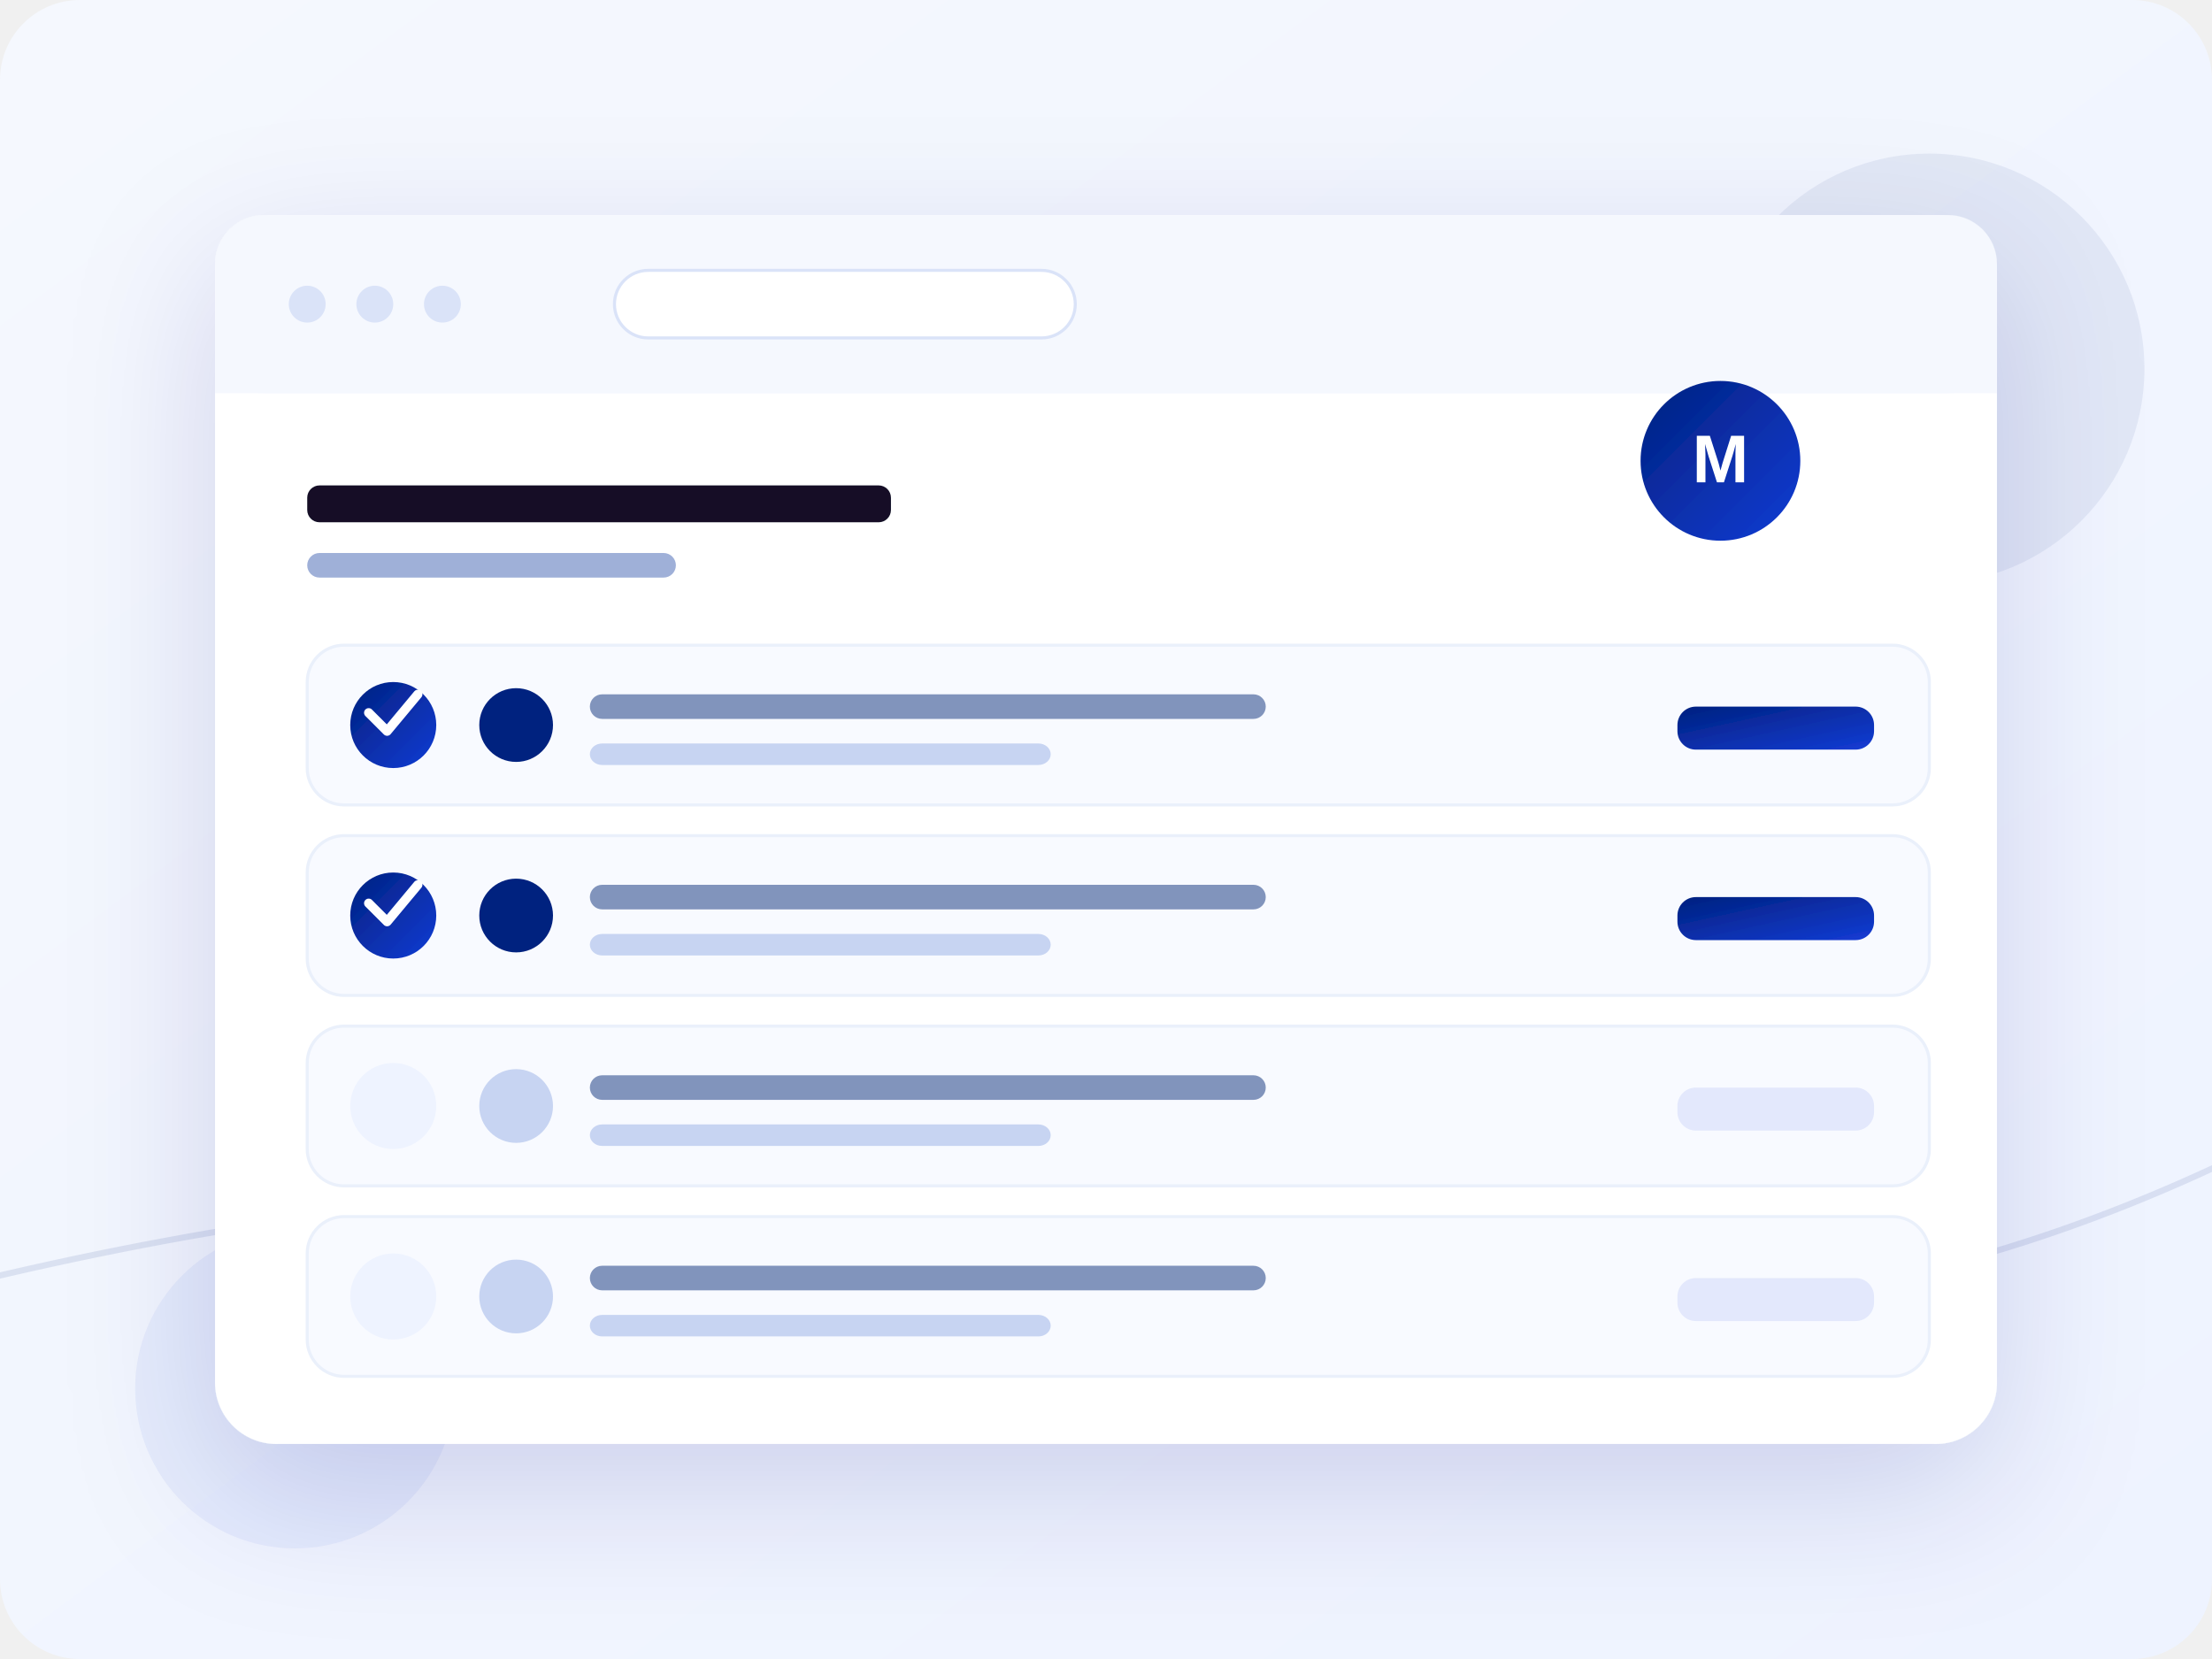
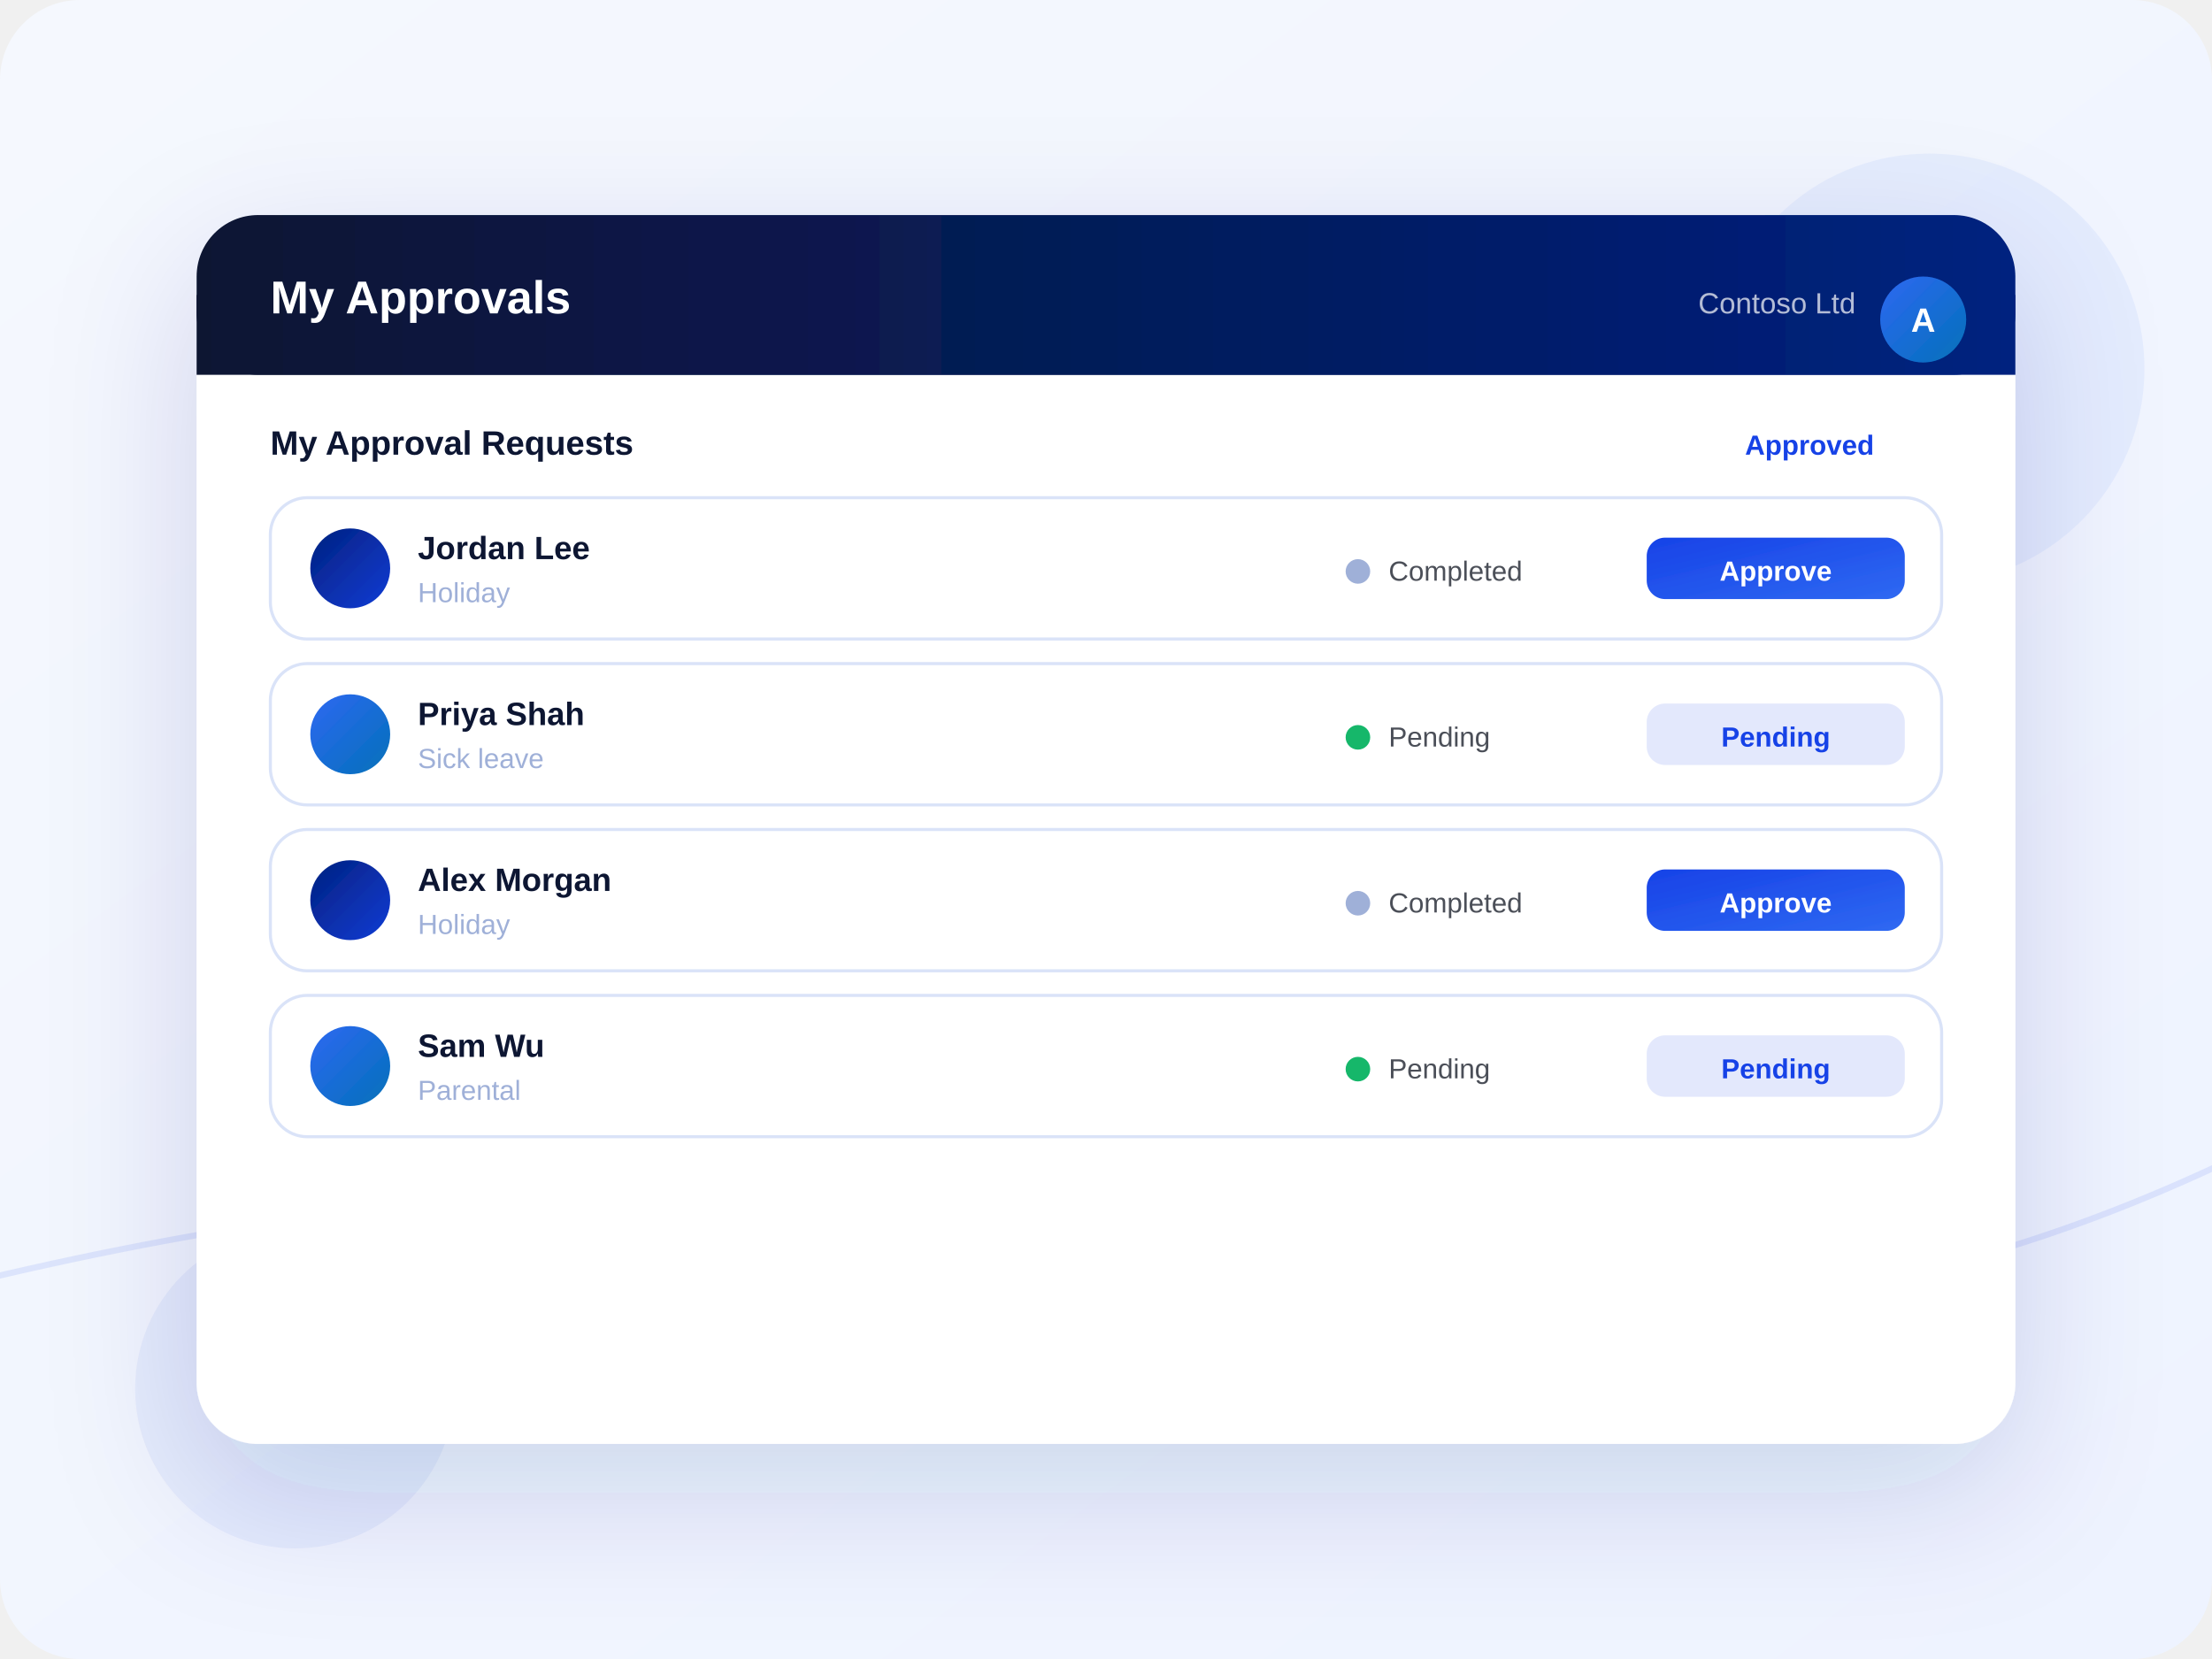
<svg xmlns="http://www.w3.org/2000/svg" viewBox="0 0 720 540" fill="none" role="img">
  <defs>
    <linearGradient id="bg" x1="0" y1="0" x2="1" y2="1">
      <stop offset="0" stop-color="#F5F8FE" />
      <stop offset="1" stop-color="#EEF3FF" />
    </linearGradient>
-     <linearGradient id="ac" x1="0" y1="0" x2="1" y2="1">
+     <linearGradient id="navy" x1="0" y1="0" x2="1" y2="1">
      <stop offset="0" stop-color="#00217F" />
      <stop offset="1" stop-color="#143CD5" />
    </linearGradient>
-     <filter id="s" x="-20%" y="-20%" width="140%" height="140%">
-       <feDropShadow dx="0" dy="16" stdDeviation="24" flood-color="#00217F" flood-opacity="0.15" />
+     <linearGradient id="brand" x1="0" y1="0" x2="1" y2="1">
+       <stop offset="0" stop-color="#1742E7" />
+       <stop offset="1" stop-color="#2F69F2" />
+     </linearGradient>
+     <linearGradient id="sky" x1="0" y1="0" x2="1" y2="1">
+       <stop offset="0" stop-color="#2F69F2" />
+       <stop offset="1" stop-color="#0170B9" />
+     </linearGradient>
+     <linearGradient id="head" x1="0" y1="0" x2="1" y2="0">
+       <stop offset="0" stop-color="#0B1533" />
+       <stop offset="1" stop-color="#00217F" />
+     </linearGradient>
+     <filter id="sh" x="-20%" y="-20%" width="140%" height="140%">
+       <feDropShadow dx="0" dy="16" stdDeviation="24" flood-color="#00217F" flood-opacity="0.16" />
+     </filter>
+     <filter id="sh2" x="-30%" y="-30%" width="160%" height="160%">
+       <feDropShadow dx="0" dy="10" stdDeviation="16" flood-color="#00217F" flood-opacity="0.22" />
    </filter>
  </defs>
-   <rect width="720" height="540" rx="26" fill="url(#bg)" />
-   <path d="M-20 420 Q220 360 400 410 T760 360" stroke="#00217F" stroke-width="2" opacity="0.10" fill="none" />
-   <circle cx="628" cy="120" r="70" fill="#00217F" opacity="0.07" />
+   <rect x="0" y="0" width="720" height="540" rx="26" fill="url(#bg)" />
+   <path d="M-20 420 Q220 360 400 410 T760 360" stroke="#1742E7" stroke-width="2" opacity="0.10" fill="none" />
+   <circle cx="628" cy="120" r="70" fill="#2F69F2" opacity="0.07" />
  <circle cx="96" cy="452" r="52" fill="#143CD5" opacity="0.06" />
-   <g filter="url(#s)">
-     <rect x="70" y="70" width="580" height="400" rx="20" fill="#FFFFFF" />
-     <rect x="70" y="70" width="580" height="58" rx="16" fill="#F5F8FE" />
-     <rect x="70" y="104" width="580" height="24" fill="#F5F8FE" />
-     <circle cx="100" cy="99" r="6" fill="#DAE3F8" />
-     <circle cx="122" cy="99" r="6" fill="#DAE3F8" />
-     <circle cx="144" cy="99" r="6" fill="#DAE3F8" />
-     <rect x="200" y="88" width="150" height="22" rx="11" fill="#FFFFFF" stroke="#DAE3F8" />
-     <g transform="translate(560,150)">
-       <circle cx="0" cy="0" r="26" fill="url(#ac)" />
-       <text x="0" y="7" font-family="Poppins,Arial,sans-serif" font-size="22" font-weight="700" fill="#FFFFFF" text-anchor="middle">M</text>
-     </g>
-     <rect x="100" y="158" width="190" height="12" rx="4" fill="#121127" />
-     <rect x="100" y="180" width="120" height="8" rx="4" fill="#9FB0D8" />
-     <rect x="100" y="210" width="528" height="52" rx="12" fill="#F8FAFF" />
-     <rect x="100" y="210" width="528" height="52" rx="12" fill="none" stroke="#EAF0FB" />
-     <circle cx="128" cy="236" r="14" fill="url(#ac)" />
-     <path d="M-6 232l6 6 10-12" stroke="#FFFFFF" stroke-width="3" fill="none" stroke-linecap="round" stroke-linejoin="round" transform="translate(126,0)" />
-     <circle cx="168" cy="236" r="12" fill="#00217F" />
-     <rect x="192" y="226" width="220" height="8" rx="4" fill="#8194BC" />
-     <rect x="192" y="242" width="150" height="7" rx="4" fill="#C7D4F2" />
-     <rect x="546" y="230" width="64" height="14" rx="6" fill="url(#ac)" />
-     <rect x="100" y="272" width="528" height="52" rx="12" fill="#F8FAFF" />
-     <rect x="100" y="272" width="528" height="52" rx="12" fill="none" stroke="#EAF0FB" />
-     <circle cx="128" cy="298" r="14" fill="url(#ac)" />
-     <path d="M-6 294l6 6 10-12" stroke="#FFFFFF" stroke-width="3" fill="none" stroke-linecap="round" stroke-linejoin="round" transform="translate(126,0)" />
-     <circle cx="168" cy="298" r="12" fill="#00217F" />
-     <rect x="192" y="288" width="220" height="8" rx="4" fill="#8194BC" />
-     <rect x="192" y="304" width="150" height="7" rx="4" fill="#C7D4F2" />
-     <rect x="546" y="292" width="64" height="14" rx="6" fill="url(#ac)" />
-     <rect x="100" y="334" width="528" height="52" rx="12" fill="#F8FAFF" />
-     <rect x="100" y="334" width="528" height="52" rx="12" fill="none" stroke="#EAF0FB" />
-     <circle cx="128" cy="360" r="14" fill="#EEF3FF" />
-     <circle cx="168" cy="360" r="12" fill="#C7D4F2" />
-     <rect x="192" y="350" width="220" height="8" rx="4" fill="#8194BC" />
-     <rect x="192" y="366" width="150" height="7" rx="4" fill="#C7D4F2" />
-     <rect x="546" y="354" width="64" height="14" rx="6" fill="#E3E8FC" />
-     <rect x="100" y="396" width="528" height="52" rx="12" fill="#F8FAFF" />
-     <rect x="100" y="396" width="528" height="52" rx="12" fill="none" stroke="#EAF0FB" />
-     <circle cx="128" cy="422" r="14" fill="#EEF3FF" />
-     <circle cx="168" cy="422" r="12" fill="#C7D4F2" />
-     <rect x="192" y="412" width="220" height="8" rx="4" fill="#8194BC" />
-     <rect x="192" y="428" width="150" height="7" rx="4" fill="#C7D4F2" />
-     <rect x="546" y="416" width="64" height="14" rx="6" fill="#E3E8FC" />
+   <g filter="url(#sh)">
+     <rect x="64" y="70" width="592" height="400" rx="20" fill="#FFFFFF" />
+     <rect x="64" y="70" width="592" height="52" rx="20" fill="url(#head)" />
+     <rect x="64" y="96" width="592" height="26" rx="0" fill="url(#head)" />
+     <text x="88" y="102" font-family="'Segoe UI',system-ui,Arial,sans-serif" font-size="15" font-weight="700" fill="#FFFFFF" text-anchor="start" opacity="1">My Approvals</text>
+     <text x="604" y="102" font-family="'Segoe UI',system-ui,Arial,sans-serif" font-size="9.5" font-weight="500" fill="#FFFFFF" text-anchor="end" opacity="0.7">Contoso Ltd</text>
+     <circle cx="626" cy="104" r="14" fill="url(#sky)" />
+     <text x="626" y="108" font-family="'Segoe UI',system-ui,Arial,sans-serif" font-size="11" font-weight="700" fill="#FFFFFF" text-anchor="middle" opacity="1">A</text>
+     <text x="88" y="148" font-family="'Segoe UI',system-ui,Arial,sans-serif" font-size="11" font-weight="700" fill="#0B1533" text-anchor="start" opacity="1">My Approval Requests</text>
+     <text x="568" y="148" font-family="'Segoe UI',system-ui,Arial,sans-serif" font-size="9" font-weight="600" fill="#1742E7" text-anchor="start" opacity="1">Approved</text>
+     <rect x="88" y="162" width="544" height="46" rx="12" fill="#FFFFFF" stroke="#DAE3F8" />
+     <circle cx="114" cy="185" r="13" fill="url(#navy)" />
+     <text x="136" y="182" font-family="'Segoe UI',system-ui,Arial,sans-serif" font-size="10.5" font-weight="700" fill="#0B1533" text-anchor="start" opacity="1">Jordan Lee</text>
+     <text x="136" y="196" font-family="'Segoe UI',system-ui,Arial,sans-serif" font-size="9" font-weight="400" fill="#9FB0D8" text-anchor="start" opacity="1">Holiday</text>
+     <circle cx="442" cy="186" r="4" fill="#9FB0D8" />
+     <text x="452" y="189" font-family="'Segoe UI',system-ui,Arial,sans-serif" font-size="9" font-weight="500" fill="#4B4F58" text-anchor="start" opacity="1">Completed</text>
+     <rect x="536" y="175" width="84" height="20" rx="6" fill="url(#brand)" />
+     <text x="578" y="189" font-family="'Segoe UI',system-ui,Arial,sans-serif" font-size="9" font-weight="700" fill="#FFFFFF" text-anchor="middle" opacity="1">Approve</text>
+     <rect x="88" y="216" width="544" height="46" rx="12" fill="#FFFFFF" stroke="#DAE3F8" />
+     <circle cx="114" cy="239" r="13" fill="url(#sky)" />
+     <text x="136" y="236" font-family="'Segoe UI',system-ui,Arial,sans-serif" font-size="10.5" font-weight="700" fill="#0B1533" text-anchor="start" opacity="1">Priya Shah</text>
+     <text x="136" y="250" font-family="'Segoe UI',system-ui,Arial,sans-serif" font-size="9" font-weight="400" fill="#9FB0D8" text-anchor="start" opacity="1">Sick leave</text>
+     <circle cx="442" cy="240" r="4" fill="#12B76A" />
+     <text x="452" y="243" font-family="'Segoe UI',system-ui,Arial,sans-serif" font-size="9" font-weight="500" fill="#4B4F58" text-anchor="start" opacity="1">Pending</text>
+     <rect x="536" y="229" width="84" height="20" rx="6" fill="#E3E8FC" />
+     <text x="578" y="243" font-family="'Segoe UI',system-ui,Arial,sans-serif" font-size="9" font-weight="700" fill="#1742E7" text-anchor="middle" opacity="1">Pending</text>
+     <rect x="88" y="270" width="544" height="46" rx="12" fill="#FFFFFF" stroke="#DAE3F8" />
+     <circle cx="114" cy="293" r="13" fill="url(#navy)" />
+     <text x="136" y="290" font-family="'Segoe UI',system-ui,Arial,sans-serif" font-size="10.5" font-weight="700" fill="#0B1533" text-anchor="start" opacity="1">Alex Morgan</text>
+     <text x="136" y="304" font-family="'Segoe UI',system-ui,Arial,sans-serif" font-size="9" font-weight="400" fill="#9FB0D8" text-anchor="start" opacity="1">Holiday</text>
+     <circle cx="442" cy="294" r="4" fill="#9FB0D8" />
+     <text x="452" y="297" font-family="'Segoe UI',system-ui,Arial,sans-serif" font-size="9" font-weight="500" fill="#4B4F58" text-anchor="start" opacity="1">Completed</text>
+     <rect x="536" y="283" width="84" height="20" rx="6" fill="url(#brand)" />
+     <text x="578" y="297" font-family="'Segoe UI',system-ui,Arial,sans-serif" font-size="9" font-weight="700" fill="#FFFFFF" text-anchor="middle" opacity="1">Approve</text>
+     <rect x="88" y="324" width="544" height="46" rx="12" fill="#FFFFFF" stroke="#DAE3F8" />
+     <circle cx="114" cy="347" r="13" fill="url(#sky)" />
+     <text x="136" y="344" font-family="'Segoe UI',system-ui,Arial,sans-serif" font-size="10.5" font-weight="700" fill="#0B1533" text-anchor="start" opacity="1">Sam Wu</text>
+     <text x="136" y="358" font-family="'Segoe UI',system-ui,Arial,sans-serif" font-size="9" font-weight="400" fill="#9FB0D8" text-anchor="start" opacity="1">Parental</text>
+     <circle cx="442" cy="348" r="4" fill="#12B76A" />
+     <text x="452" y="351" font-family="'Segoe UI',system-ui,Arial,sans-serif" font-size="9" font-weight="500" fill="#4B4F58" text-anchor="start" opacity="1">Pending</text>
+     <rect x="536" y="337" width="84" height="20" rx="6" fill="#E3E8FC" />
+     <text x="578" y="351" font-family="'Segoe UI',system-ui,Arial,sans-serif" font-size="9" font-weight="700" fill="#1742E7" text-anchor="middle" opacity="1">Pending</text>
  </g>
</svg>
